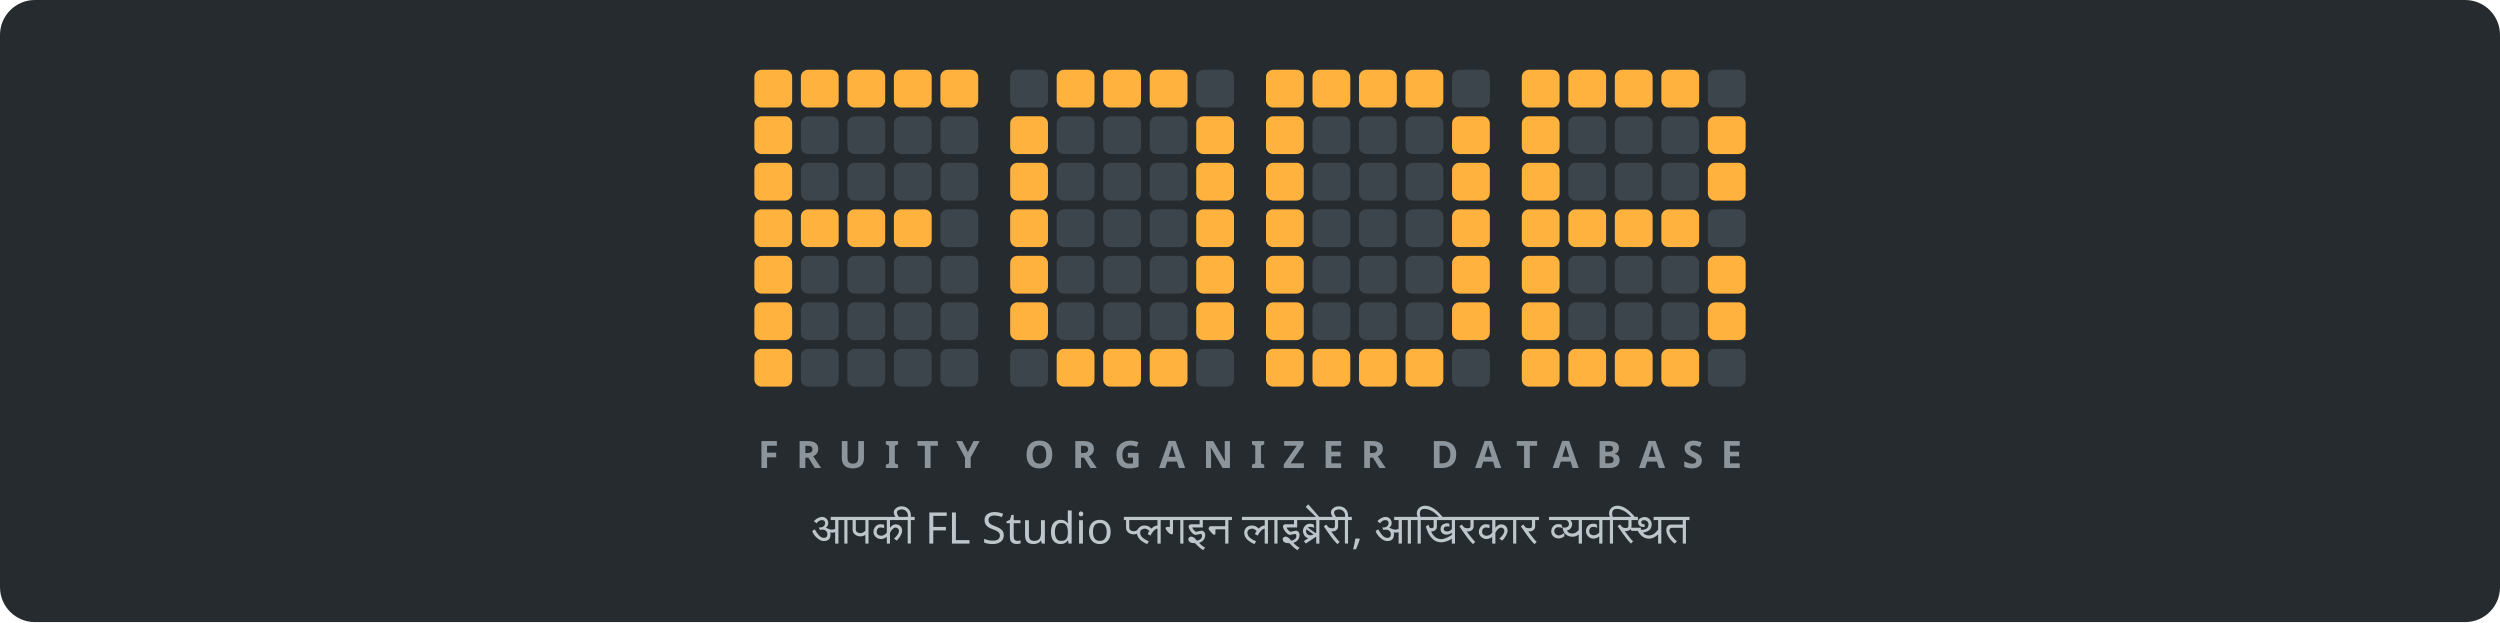
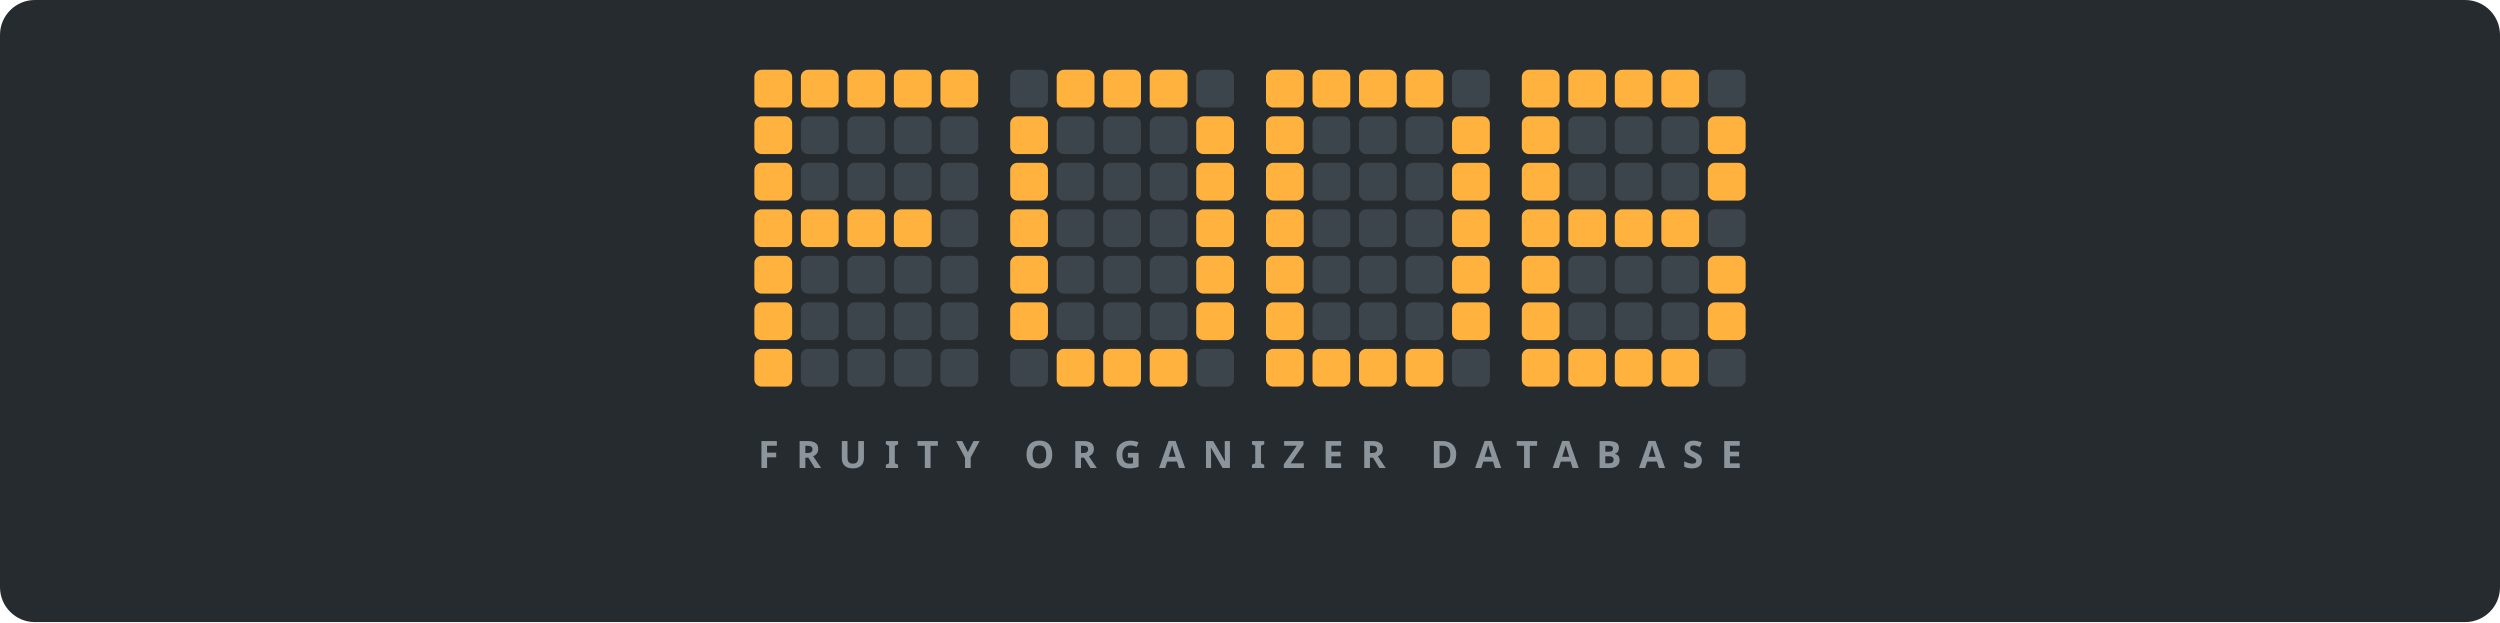
<svg xmlns="http://www.w3.org/2000/svg" viewBox="0 0 860 214" width="860" height="214" role="img" aria-label="FODB">
  <style>
.on{fill:#FFB23E;animation:hit 3.2s ease-out infinite}
.off{fill:#3C454B;animation:tick 3.2s ease-out infinite}
.title{font:600 13px Segoe UI, Noto Sans, Helvetica, Arial, sans-serif;letter-spacing:6px;fill:#8B959B}
- .tag{font:15px Segoe UI, Noto Sans, Helvetica, Arial, sans-serif;fill:#BDC6CB;animation:rise 1.1s ease-out both}
+ .tag{font:15px Segoe UI, Noto Sans, Helvetica, Arial, sans-serif;fill:#BDC6CB;opacity:0;animation:slogan 12s ease-in-out infinite both}
@keyframes hit{0%,100%{fill:#FFB23E;opacity:.86}4%{fill:#FFE3AE;opacity:1}20%{fill:#FFB23E;opacity:.86}}
@keyframes tick{0%,100%{fill:#3C454B}4%{fill:#6A747A}18%{fill:#3C454B}}
- @keyframes rise{from{opacity:0;transform:translateY(8px)}to{opacity:1;transform:none}}
- @media (prefers-reduced-motion:reduce){.on,.off,.tag{animation:none}}
+ @keyframes slogan{0%{opacity:0;transform:translateY(8px)}3%,30%{opacity:1;transform:none}33%,100%{opacity:0;transform:translateY(-6px)}}
+ @media (prefers-reduced-motion:reduce){.on,.off,.tag{animation:none}.first{opacity:1}}
</style>
  <rect width="860" height="214" rx="12" fill="#262B2F" />
  <rect class="on" x="259.5" y="24" width="13" height="13" rx="2.5" style="animation-delay:0.00s" />
  <rect class="on" x="275.5" y="24" width="13" height="13" rx="2.5" style="animation-delay:0.11s" />
  <rect class="on" x="291.5" y="24" width="13" height="13" rx="2.5" style="animation-delay:0.22s" />
  <rect class="on" x="307.5" y="24" width="13" height="13" rx="2.5" style="animation-delay:0.32s" />
  <rect class="on" x="323.5" y="24" width="13" height="13" rx="2.5" style="animation-delay:0.43s" />
  <rect class="on" x="259.5" y="40" width="13" height="13" rx="2.5" style="animation-delay:0.00s" />
  <rect class="off" x="275.5" y="40" width="13" height="13" rx="2.5" style="animation-delay:0.11s" />
  <rect class="off" x="291.5" y="40" width="13" height="13" rx="2.5" style="animation-delay:0.22s" />
  <rect class="off" x="307.5" y="40" width="13" height="13" rx="2.5" style="animation-delay:0.32s" />
  <rect class="off" x="323.5" y="40" width="13" height="13" rx="2.5" style="animation-delay:0.43s" />
  <rect class="on" x="259.5" y="56" width="13" height="13" rx="2.5" style="animation-delay:0.00s" />
  <rect class="off" x="275.5" y="56" width="13" height="13" rx="2.5" style="animation-delay:0.11s" />
  <rect class="off" x="291.5" y="56" width="13" height="13" rx="2.5" style="animation-delay:0.22s" />
  <rect class="off" x="307.5" y="56" width="13" height="13" rx="2.5" style="animation-delay:0.32s" />
  <rect class="off" x="323.5" y="56" width="13" height="13" rx="2.5" style="animation-delay:0.43s" />
  <rect class="on" x="259.5" y="72" width="13" height="13" rx="2.5" style="animation-delay:0.00s" />
  <rect class="on" x="275.5" y="72" width="13" height="13" rx="2.5" style="animation-delay:0.11s" />
  <rect class="on" x="291.5" y="72" width="13" height="13" rx="2.5" style="animation-delay:0.22s" />
  <rect class="on" x="307.5" y="72" width="13" height="13" rx="2.5" style="animation-delay:0.32s" />
  <rect class="off" x="323.5" y="72" width="13" height="13" rx="2.5" style="animation-delay:0.43s" />
  <rect class="on" x="259.5" y="88" width="13" height="13" rx="2.5" style="animation-delay:0.00s" />
  <rect class="off" x="275.5" y="88" width="13" height="13" rx="2.5" style="animation-delay:0.11s" />
  <rect class="off" x="291.5" y="88" width="13" height="13" rx="2.5" style="animation-delay:0.22s" />
  <rect class="off" x="307.5" y="88" width="13" height="13" rx="2.5" style="animation-delay:0.32s" />
  <rect class="off" x="323.5" y="88" width="13" height="13" rx="2.5" style="animation-delay:0.43s" />
  <rect class="on" x="259.5" y="104" width="13" height="13" rx="2.5" style="animation-delay:0.00s" />
  <rect class="off" x="275.5" y="104" width="13" height="13" rx="2.5" style="animation-delay:0.11s" />
  <rect class="off" x="291.5" y="104" width="13" height="13" rx="2.5" style="animation-delay:0.22s" />
  <rect class="off" x="307.5" y="104" width="13" height="13" rx="2.5" style="animation-delay:0.32s" />
  <rect class="off" x="323.5" y="104" width="13" height="13" rx="2.5" style="animation-delay:0.43s" />
  <rect class="on" x="259.5" y="120" width="13" height="13" rx="2.5" style="animation-delay:0.00s" />
  <rect class="off" x="275.5" y="120" width="13" height="13" rx="2.5" style="animation-delay:0.11s" />
  <rect class="off" x="291.5" y="120" width="13" height="13" rx="2.5" style="animation-delay:0.22s" />
  <rect class="off" x="307.5" y="120" width="13" height="13" rx="2.5" style="animation-delay:0.32s" />
  <rect class="off" x="323.5" y="120" width="13" height="13" rx="2.5" style="animation-delay:0.43s" />
  <rect class="off" x="347.5" y="24" width="13" height="13" rx="2.5" style="animation-delay:0.59s" />
  <rect class="on" x="363.5" y="24" width="13" height="13" rx="2.5" style="animation-delay:0.70s" />
  <rect class="on" x="379.5" y="24" width="13" height="13" rx="2.5" style="animation-delay:0.81s" />
  <rect class="on" x="395.5" y="24" width="13" height="13" rx="2.5" style="animation-delay:0.92s" />
  <rect class="off" x="411.5" y="24" width="13" height="13" rx="2.5" style="animation-delay:1.03s" />
  <rect class="on" x="347.5" y="40" width="13" height="13" rx="2.5" style="animation-delay:0.59s" />
  <rect class="off" x="363.5" y="40" width="13" height="13" rx="2.5" style="animation-delay:0.70s" />
  <rect class="off" x="379.5" y="40" width="13" height="13" rx="2.5" style="animation-delay:0.81s" />
  <rect class="off" x="395.5" y="40" width="13" height="13" rx="2.5" style="animation-delay:0.92s" />
  <rect class="on" x="411.5" y="40" width="13" height="13" rx="2.5" style="animation-delay:1.03s" />
  <rect class="on" x="347.5" y="56" width="13" height="13" rx="2.5" style="animation-delay:0.59s" />
  <rect class="off" x="363.5" y="56" width="13" height="13" rx="2.5" style="animation-delay:0.70s" />
  <rect class="off" x="379.5" y="56" width="13" height="13" rx="2.5" style="animation-delay:0.81s" />
  <rect class="off" x="395.5" y="56" width="13" height="13" rx="2.5" style="animation-delay:0.92s" />
  <rect class="on" x="411.5" y="56" width="13" height="13" rx="2.5" style="animation-delay:1.03s" />
  <rect class="on" x="347.5" y="72" width="13" height="13" rx="2.5" style="animation-delay:0.59s" />
  <rect class="off" x="363.5" y="72" width="13" height="13" rx="2.5" style="animation-delay:0.70s" />
  <rect class="off" x="379.5" y="72" width="13" height="13" rx="2.5" style="animation-delay:0.81s" />
  <rect class="off" x="395.5" y="72" width="13" height="13" rx="2.5" style="animation-delay:0.92s" />
  <rect class="on" x="411.5" y="72" width="13" height="13" rx="2.5" style="animation-delay:1.03s" />
  <rect class="on" x="347.5" y="88" width="13" height="13" rx="2.5" style="animation-delay:0.59s" />
  <rect class="off" x="363.5" y="88" width="13" height="13" rx="2.5" style="animation-delay:0.70s" />
  <rect class="off" x="379.5" y="88" width="13" height="13" rx="2.5" style="animation-delay:0.81s" />
  <rect class="off" x="395.5" y="88" width="13" height="13" rx="2.5" style="animation-delay:0.92s" />
  <rect class="on" x="411.5" y="88" width="13" height="13" rx="2.5" style="animation-delay:1.03s" />
  <rect class="on" x="347.5" y="104" width="13" height="13" rx="2.5" style="animation-delay:0.59s" />
  <rect class="off" x="363.5" y="104" width="13" height="13" rx="2.5" style="animation-delay:0.70s" />
  <rect class="off" x="379.5" y="104" width="13" height="13" rx="2.5" style="animation-delay:0.81s" />
  <rect class="off" x="395.5" y="104" width="13" height="13" rx="2.5" style="animation-delay:0.92s" />
  <rect class="on" x="411.5" y="104" width="13" height="13" rx="2.5" style="animation-delay:1.03s" />
  <rect class="off" x="347.5" y="120" width="13" height="13" rx="2.5" style="animation-delay:0.59s" />
  <rect class="on" x="363.5" y="120" width="13" height="13" rx="2.5" style="animation-delay:0.70s" />
  <rect class="on" x="379.5" y="120" width="13" height="13" rx="2.5" style="animation-delay:0.81s" />
  <rect class="on" x="395.5" y="120" width="13" height="13" rx="2.5" style="animation-delay:0.92s" />
  <rect class="off" x="411.5" y="120" width="13" height="13" rx="2.5" style="animation-delay:1.03s" />
  <rect class="on" x="435.5" y="24" width="13" height="13" rx="2.5" style="animation-delay:1.19s" />
  <rect class="on" x="451.5" y="24" width="13" height="13" rx="2.5" style="animation-delay:1.30s" />
  <rect class="on" x="467.5" y="24" width="13" height="13" rx="2.5" style="animation-delay:1.41s" />
  <rect class="on" x="483.5" y="24" width="13" height="13" rx="2.5" style="animation-delay:1.51s" />
  <rect class="off" x="499.5" y="24" width="13" height="13" rx="2.5" style="animation-delay:1.62s" />
  <rect class="on" x="435.5" y="40" width="13" height="13" rx="2.5" style="animation-delay:1.19s" />
  <rect class="off" x="451.5" y="40" width="13" height="13" rx="2.5" style="animation-delay:1.30s" />
  <rect class="off" x="467.5" y="40" width="13" height="13" rx="2.5" style="animation-delay:1.41s" />
  <rect class="off" x="483.5" y="40" width="13" height="13" rx="2.5" style="animation-delay:1.51s" />
  <rect class="on" x="499.5" y="40" width="13" height="13" rx="2.5" style="animation-delay:1.62s" />
  <rect class="on" x="435.5" y="56" width="13" height="13" rx="2.5" style="animation-delay:1.19s" />
  <rect class="off" x="451.5" y="56" width="13" height="13" rx="2.5" style="animation-delay:1.30s" />
  <rect class="off" x="467.5" y="56" width="13" height="13" rx="2.5" style="animation-delay:1.41s" />
  <rect class="off" x="483.5" y="56" width="13" height="13" rx="2.5" style="animation-delay:1.51s" />
  <rect class="on" x="499.5" y="56" width="13" height="13" rx="2.5" style="animation-delay:1.62s" />
  <rect class="on" x="435.5" y="72" width="13" height="13" rx="2.5" style="animation-delay:1.19s" />
  <rect class="off" x="451.5" y="72" width="13" height="13" rx="2.5" style="animation-delay:1.30s" />
  <rect class="off" x="467.5" y="72" width="13" height="13" rx="2.5" style="animation-delay:1.41s" />
  <rect class="off" x="483.5" y="72" width="13" height="13" rx="2.5" style="animation-delay:1.51s" />
  <rect class="on" x="499.5" y="72" width="13" height="13" rx="2.5" style="animation-delay:1.62s" />
  <rect class="on" x="435.5" y="88" width="13" height="13" rx="2.5" style="animation-delay:1.19s" />
  <rect class="off" x="451.5" y="88" width="13" height="13" rx="2.5" style="animation-delay:1.30s" />
  <rect class="off" x="467.5" y="88" width="13" height="13" rx="2.5" style="animation-delay:1.41s" />
  <rect class="off" x="483.5" y="88" width="13" height="13" rx="2.5" style="animation-delay:1.51s" />
  <rect class="on" x="499.5" y="88" width="13" height="13" rx="2.5" style="animation-delay:1.62s" />
  <rect class="on" x="435.5" y="104" width="13" height="13" rx="2.5" style="animation-delay:1.19s" />
  <rect class="off" x="451.5" y="104" width="13" height="13" rx="2.5" style="animation-delay:1.30s" />
  <rect class="off" x="467.5" y="104" width="13" height="13" rx="2.5" style="animation-delay:1.41s" />
  <rect class="off" x="483.5" y="104" width="13" height="13" rx="2.5" style="animation-delay:1.51s" />
  <rect class="on" x="499.5" y="104" width="13" height="13" rx="2.5" style="animation-delay:1.62s" />
  <rect class="on" x="435.5" y="120" width="13" height="13" rx="2.5" style="animation-delay:1.19s" />
  <rect class="on" x="451.5" y="120" width="13" height="13" rx="2.5" style="animation-delay:1.30s" />
  <rect class="on" x="467.5" y="120" width="13" height="13" rx="2.5" style="animation-delay:1.41s" />
  <rect class="on" x="483.5" y="120" width="13" height="13" rx="2.5" style="animation-delay:1.51s" />
  <rect class="off" x="499.5" y="120" width="13" height="13" rx="2.5" style="animation-delay:1.62s" />
  <rect class="on" x="523.5" y="24" width="13" height="13" rx="2.5" style="animation-delay:1.78s" />
  <rect class="on" x="539.5" y="24" width="13" height="13" rx="2.5" style="animation-delay:1.89s" />
  <rect class="on" x="555.5" y="24" width="13" height="13" rx="2.5" style="animation-delay:2.00s" />
  <rect class="on" x="571.5" y="24" width="13" height="13" rx="2.5" style="animation-delay:2.11s" />
  <rect class="off" x="587.5" y="24" width="13" height="13" rx="2.5" style="animation-delay:2.22s" />
  <rect class="on" x="523.5" y="40" width="13" height="13" rx="2.5" style="animation-delay:1.78s" />
  <rect class="off" x="539.5" y="40" width="13" height="13" rx="2.5" style="animation-delay:1.89s" />
  <rect class="off" x="555.5" y="40" width="13" height="13" rx="2.5" style="animation-delay:2.00s" />
  <rect class="off" x="571.5" y="40" width="13" height="13" rx="2.5" style="animation-delay:2.11s" />
  <rect class="on" x="587.5" y="40" width="13" height="13" rx="2.5" style="animation-delay:2.22s" />
  <rect class="on" x="523.5" y="56" width="13" height="13" rx="2.5" style="animation-delay:1.78s" />
  <rect class="off" x="539.5" y="56" width="13" height="13" rx="2.5" style="animation-delay:1.89s" />
  <rect class="off" x="555.5" y="56" width="13" height="13" rx="2.5" style="animation-delay:2.00s" />
  <rect class="off" x="571.5" y="56" width="13" height="13" rx="2.5" style="animation-delay:2.11s" />
  <rect class="on" x="587.5" y="56" width="13" height="13" rx="2.5" style="animation-delay:2.22s" />
  <rect class="on" x="523.5" y="72" width="13" height="13" rx="2.5" style="animation-delay:1.78s" />
  <rect class="on" x="539.5" y="72" width="13" height="13" rx="2.5" style="animation-delay:1.89s" />
  <rect class="on" x="555.5" y="72" width="13" height="13" rx="2.5" style="animation-delay:2.00s" />
  <rect class="on" x="571.5" y="72" width="13" height="13" rx="2.5" style="animation-delay:2.11s" />
  <rect class="off" x="587.5" y="72" width="13" height="13" rx="2.5" style="animation-delay:2.22s" />
  <rect class="on" x="523.5" y="88" width="13" height="13" rx="2.5" style="animation-delay:1.78s" />
  <rect class="off" x="539.5" y="88" width="13" height="13" rx="2.5" style="animation-delay:1.89s" />
  <rect class="off" x="555.5" y="88" width="13" height="13" rx="2.5" style="animation-delay:2.00s" />
  <rect class="off" x="571.5" y="88" width="13" height="13" rx="2.5" style="animation-delay:2.11s" />
  <rect class="on" x="587.5" y="88" width="13" height="13" rx="2.5" style="animation-delay:2.22s" />
  <rect class="on" x="523.5" y="104" width="13" height="13" rx="2.5" style="animation-delay:1.78s" />
  <rect class="off" x="539.5" y="104" width="13" height="13" rx="2.5" style="animation-delay:1.89s" />
  <rect class="off" x="555.5" y="104" width="13" height="13" rx="2.5" style="animation-delay:2.00s" />
  <rect class="off" x="571.5" y="104" width="13" height="13" rx="2.5" style="animation-delay:2.11s" />
  <rect class="on" x="587.5" y="104" width="13" height="13" rx="2.5" style="animation-delay:2.22s" />
  <rect class="on" x="523.5" y="120" width="13" height="13" rx="2.5" style="animation-delay:1.78s" />
  <rect class="on" x="539.5" y="120" width="13" height="13" rx="2.5" style="animation-delay:1.89s" />
  <rect class="on" x="555.5" y="120" width="13" height="13" rx="2.5" style="animation-delay:2.00s" />
  <rect class="on" x="571.5" y="120" width="13" height="13" rx="2.5" style="animation-delay:2.11s" />
  <rect class="off" x="587.5" y="120" width="13" height="13" rx="2.5" style="animation-delay:2.22s" />
  <text class="title" x="430.0" y="161" text-anchor="middle">FRUITY ORGANIZER DATABASE</text>
-   <text class="tag" x="430.0" y="187" text-anchor="middle">आपकी FL Studio प्लगइन लाइब्रेरी, आखिरकार व्यवस्थित</text>
+   <text class="tag first" x="430.0" y="187" text-anchor="middle" style="animation-delay:0s">आपकी लाइब्रेरी में पूरी व्यवस्था।</text>
+   <text class="tag" x="430.0" y="187" text-anchor="middle" style="animation-delay:4s">उनके लिए ऑर्गनाइज़र जो सूचियाँ पलटते-पलटते थक गए।</text>
+   <text class="tag" x="430.0" y="187" text-anchor="middle" style="animation-delay:8s">बहुत सारे टूल? हर चीज़ अपनी जगह रखो!</text>
</svg>
